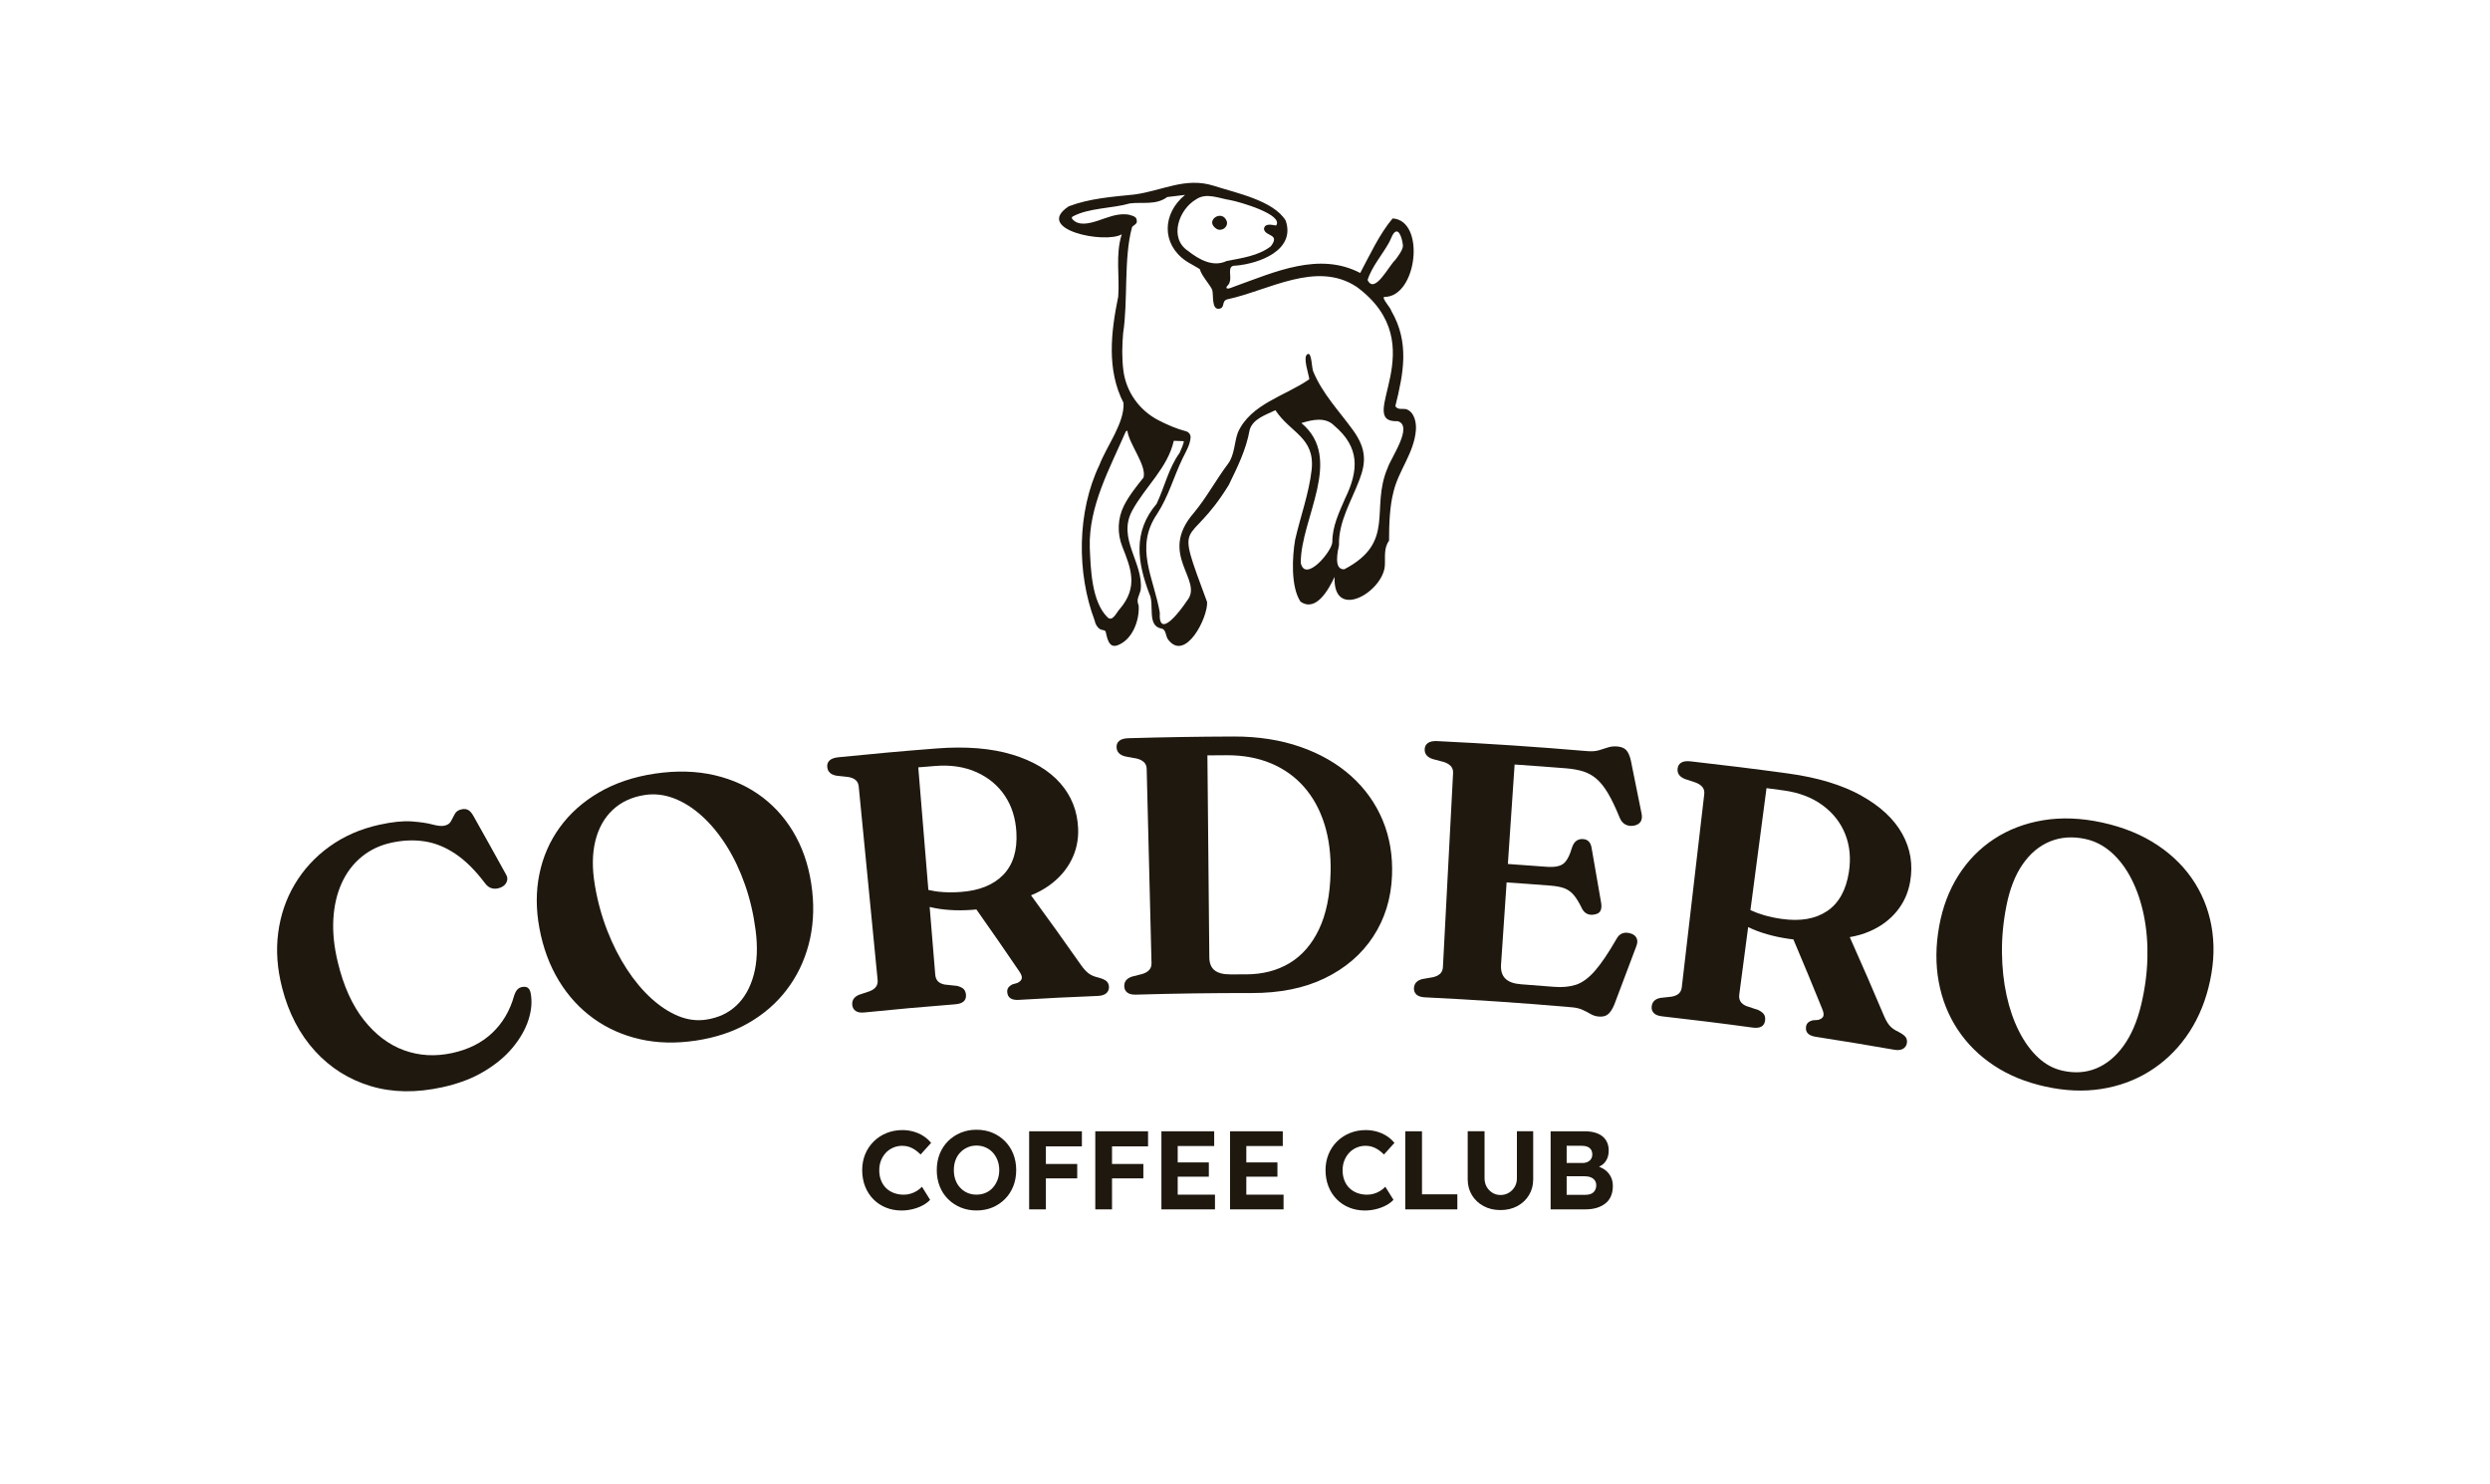
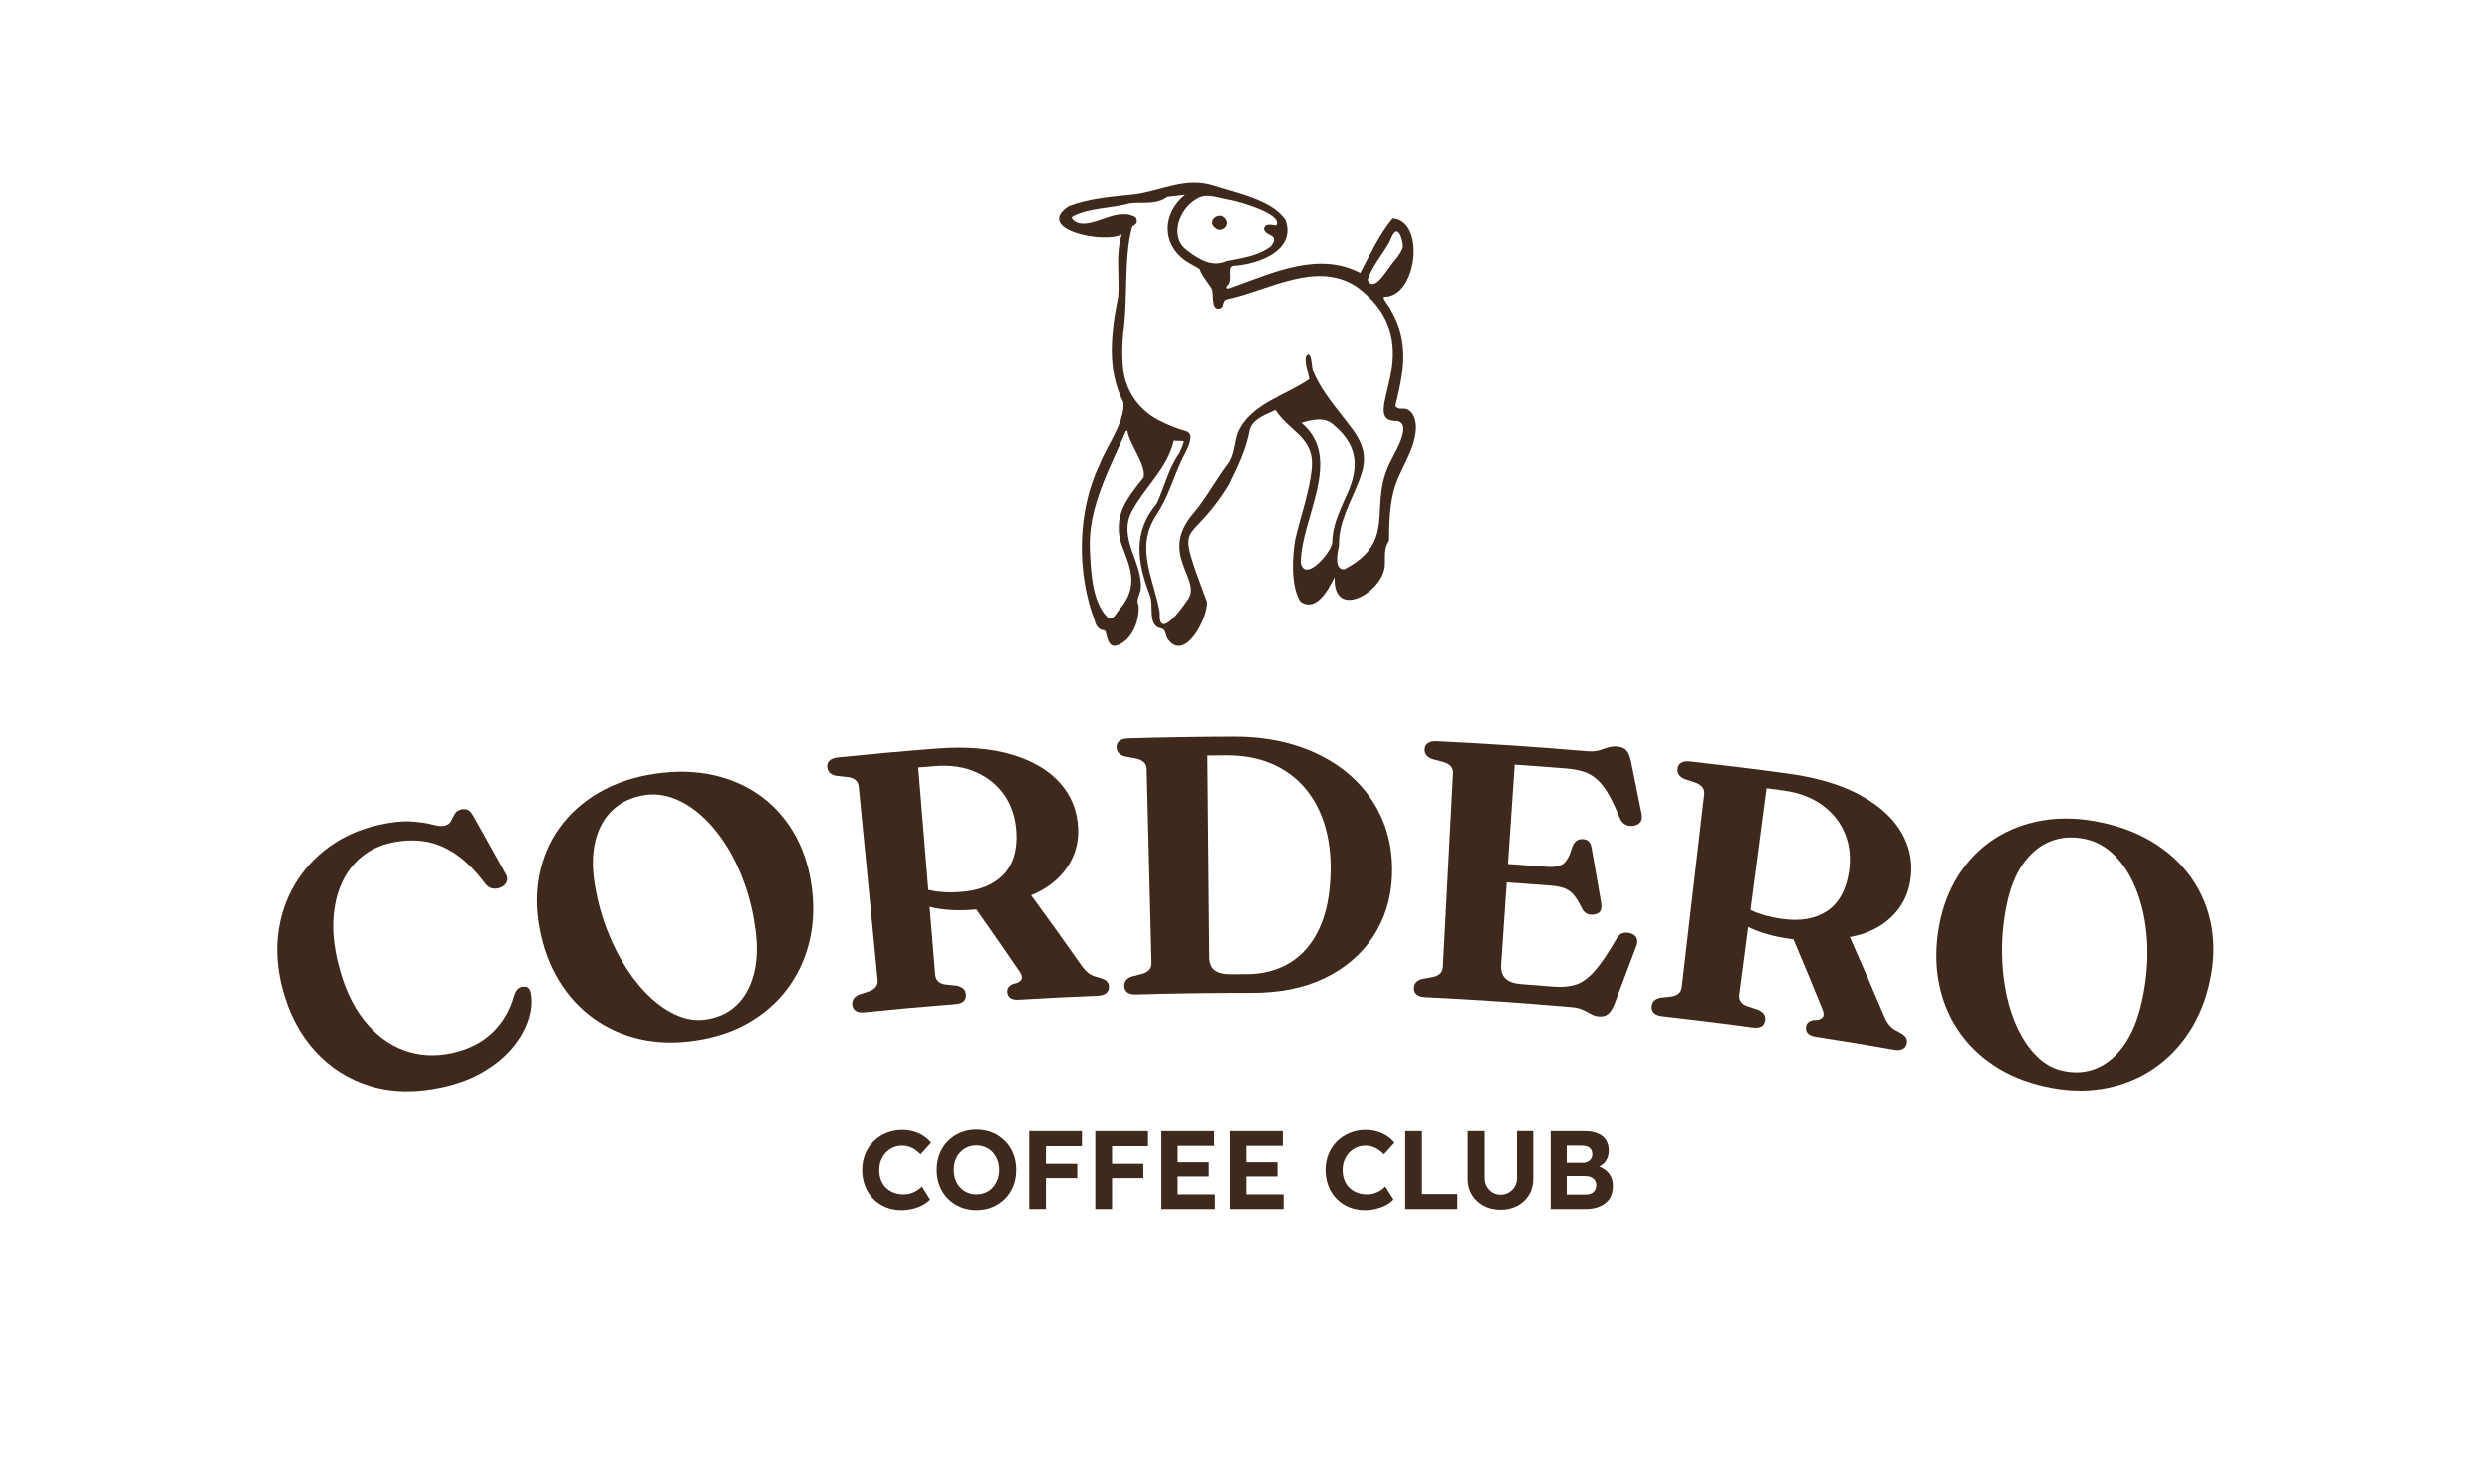
<svg xmlns="http://www.w3.org/2000/svg" id="Layer_1" data-name="Layer 1" viewBox="0 0 1108.39 660.24">
  <defs>
    <style>
      .cls-1 {
        fill: none;
      }

      .cls-2 {
-         fill: #1f180f;
+         fill: #3F291C;
      }
    </style>
  </defs>
  <g>
    <g>
      <g>
        <path class="cls-2" d="M235.2,439.93c-.49-.49-1.19-.7-2.1-.64-.97.02-1.8.32-2.49.9-.69.58-1.27,1.58-1.74,3-1.85,6.68-5.11,12.21-9.78,16.63-4.68,4.42-10.61,7.38-17.83,8.94-7.55,1.63-14.67,1.22-21.41-1.23-6.74-2.45-12.69-6.93-17.87-13.47-5.17-6.54-9.07-15.11-11.62-25.74-1.65-6.87-2.32-13.27-1.97-19.2.34-5.92,1.57-11.23,3.68-15.92,2.11-4.68,5.05-8.59,8.8-11.7,3.75-3.11,8.19-5.24,13.3-6.36,5.11-1.12,10.03-1.33,14.74-.62,4.71.7,9.31,2.56,13.8,5.56,4.48,3,8.89,7.37,13.21,13.12.89,1.21,1.93,1.96,3.14,2.25,1.2.29,2.46.17,3.77-.36,1.31-.53,2.21-1.35,2.7-2.47.49-1.12.4-2.25-.3-3.39-4.74-8.62-9.54-17.21-14.37-25.79-.76-1.4-1.54-2.34-2.36-2.82-.82-.47-1.78-.6-2.87-.39-1.51.3-2.56.98-3.15,2.05-.6,1.06-1.16,2.14-1.7,3.21-.53,1.08-1.55,1.77-3.05,2.08-1.21.25-2.98.06-5.3-.57-2.33-.63-5.41-1.08-9.23-1.35-3.83-.27-8.64.22-14.41,1.5-8.37,1.85-15.77,5.1-22.14,9.7-6.38,4.6-11.52,10.2-15.43,16.76-3.91,6.57-6.36,13.79-7.39,21.65-1.03,7.86-.42,16.03,1.76,24.51,2.9,11.27,7.82,20.63,14.66,28.13,6.85,7.5,15.1,12.67,24.78,15.58,9.68,2.91,20.29,3.05,31.98.48,7.05-1.55,13.18-3.87,18.39-6.98,5.22-3.11,9.48-6.64,12.79-10.63,3.31-3.98,5.65-8.08,7.03-12.3,1.37-4.22,1.71-8.2,1-11.94-.18-.96-.52-1.69-1.02-2.17Z" />
        <path class="cls-2" d="M354.4,372.6c-3.77-7.01-8.71-12.88-14.83-17.58-6.13-4.7-13.27-8.02-21.41-9.92-8.14-1.9-17.05-2.15-26.67-.72-9.44,1.41-17.77,4.22-24.92,8.4-7.15,4.18-12.98,9.4-17.46,15.62-4.49,6.22-7.49,13.17-9.03,20.8-1.55,7.63-1.52,15.62.03,23.96,1.63,8.82,4.54,16.62,8.67,23.41,4.13,6.79,9.27,12.38,15.4,16.8,6.13,4.42,13.04,7.49,20.72,9.23,7.69,1.75,15.93,1.95,24.79.63,8.81-1.31,16.59-3.89,23.4-7.79,6.81-3.9,12.49-8.81,17.04-14.76,4.55-5.95,7.83-12.67,9.82-20.18,1.99-7.51,2.53-15.5,1.58-23.99-1-8.92-3.36-16.89-7.13-23.9ZM335.5,434.01c-1.54,5.68-4.11,10.22-7.73,13.62-3.62,3.4-8.14,5.49-13.61,6.28-4.1.59-8.2.04-12.33-1.67-4.12-1.71-8.13-4.34-12.02-7.91-3.89-3.56-7.5-7.88-10.81-12.96-3.31-5.08-6.21-10.77-8.67-17.08-2.47-6.31-4.32-13.03-5.52-20.16-1.27-7.51-1.21-14.11.2-19.8,1.41-5.69,3.99-10.31,7.75-13.83,3.76-3.52,8.52-5.74,14.27-6.61,4.35-.66,8.71-.15,13.06,1.52,4.35,1.68,8.52,4.33,12.49,7.95,3.97,3.62,7.58,8.02,10.83,13.18,3.25,5.16,5.99,10.93,8.22,17.31,2.24,6.37,3.81,13.15,4.73,20.32.97,7.55.67,14.17-.86,19.85Z" />
        <path class="cls-2" d="M488.98,435.17c-1.84-.42-3.3-1.04-4.39-1.86-1.09-.82-2.19-2.03-3.31-3.61-7.31-10.43-14.76-20.82-22.33-31.15,2.98-1.21,5.68-2.67,8.08-4.39,4.29-3.08,7.57-6.79,9.82-11.17,2.25-4.37,3.29-9.14,3.06-14.3-.33-7.66-2.94-14.34-7.92-20.02-4.97-5.67-12.1-9.95-21.38-12.76-9.28-2.81-20.55-3.76-33.72-2.74-14.58,1.13-29.14,2.44-43.7,3.92-1.81.18-3.12.66-3.93,1.43-.81.77-1.14,1.75-1.02,2.94.22,2.11,1.59,3.39,4.11,3.84,1.69.18,3.39.36,5.08.55,1.49.23,2.64.69,3.44,1.38.8.69,1.26,1.65,1.38,2.9,2.8,28.68,5.61,57.37,8.41,86.05.12,1.25-.13,2.28-.74,3.1-.61.83-1.59,1.5-2.93,2.01-1.53.51-3.06,1.02-4.59,1.53-2.24.94-3.24,2.47-3.02,4.58.12,1.14.63,2.01,1.52,2.63.89.62,2.19.84,3.88.66,13.46-1.37,26.93-2.59,40.4-3.63,3.4-.26,5-1.66,4.81-4.21-.08-1.03-.39-1.85-.93-2.47-.54-.61-1.52-1.11-2.94-1.5-1.9-.21-3.8-.41-5.7-.62-1.3-.28-2.28-.77-2.95-1.48-.67-.71-1.05-1.69-1.16-2.93-.83-10.04-1.65-20.08-2.48-30.12h0c2.72.68,5.66,1.12,8.84,1.34,3.18.22,6.51.2,9.99-.05.68-.05,1.33-.11,1.97-.18,6.44,9.13,12.79,18.29,19.04,27.49.91,1.31,1.3,2.35,1.18,3.12-.12.77-.74,1.46-1.87,2.07-.81.24-1.63.48-2.44.72-.8.43-1.38.92-1.73,1.46-.35.54-.51,1.16-.46,1.87.16,2.55,1.89,3.72,5.18,3.52,11.68-.71,23.37-1.29,35.06-1.75,1.76-.07,3.04-.47,3.87-1.21.82-.74,1.22-1.68,1.18-2.82-.04-1.03-.39-1.86-1.04-2.49-.66-.63-1.88-1.18-3.66-1.66ZM419.59,397.09c-2.26-.15-4.37-.47-6.34-.93-1.5-18.19-3-36.39-4.49-54.58,2.56-.21,5.13-.42,7.69-.62,6.88-.54,12.99.41,18.29,2.8,5.31,2.39,9.49,5.89,12.56,10.47,3.07,4.58,4.76,9.97,5.13,16.16.48,8.2-1.49,14.53-5.84,19.03-4.36,4.5-10.63,7.02-18.87,7.63-2.82.21-5.53.23-8.13.05Z" />
        <path class="cls-2" d="M601.48,345.49c-6.22-5.58-13.76-9.94-22.62-13.02-8.86-3.09-18.77-4.64-29.69-4.61-15.61.05-31.22.3-46.82.75-1.88.05-3.25.44-4.1,1.15-.86.71-1.27,1.66-1.23,2.85.07,2.12,1.37,3.49,3.9,4.12,1.67.3,3.35.61,5.02.92,1.41.34,2.5.89,3.28,1.63.78.74,1.18,1.74,1.21,2.99.72,28.81,1.43,57.63,2.15,86.44.03,1.25-.3,2.26-1,3.04-.7.78-1.71,1.38-3.02,1.79-1.56.4-3.13.79-4.69,1.2-2.35.78-3.49,2.23-3.42,4.35.04,1.14.48,2.05,1.33,2.73.85.68,2.15.99,3.9.94,17.13-.5,34.26-.74,51.4-.71,12.63.02,23.47-2.14,32.64-6.6,9.17-4.46,16.34-10.6,21.52-18.5,5.18-7.91,8.01-16.98,8.4-27.25.34-8.86-1.03-17.05-4.16-24.56-3.13-7.51-7.79-14.07-14.01-19.65ZM592.29,388.39c-.23,10.17-1.97,18.6-5.17,25.31-3.2,6.71-7.58,11.72-13.12,15.05-5.55,3.33-12.02,4.98-19.47,4.98-2.32,0-4.64,0-6.95.01-3.04.01-5.33-.58-6.89-1.79-1.56-1.21-2.35-3.15-2.38-5.81-.28-29.96-.57-59.92-.85-89.89,2.86-.03,5.72-.05,8.59-.06,7.3-.03,13.88,1.18,19.69,3.61,5.81,2.43,10.73,5.94,14.75,10.52,4.02,4.58,7.03,10.09,9.06,16.52,2.02,6.43,2.93,13.62,2.75,21.56Z" />
        <path class="cls-2" d="M726.05,338.93c-.49-2.23-1.16-3.85-2.01-4.86-.85-1.01-2.18-1.6-4-1.77-1.58-.15-3.01,0-4.29.42-1.28.43-2.63.86-4.05,1.27-1.42.42-3.19.54-5.29.36-22.18-1.9-44.38-3.38-66.6-4.45-1.88-.09-3.27.19-4.18.83-.91.64-1.39,1.56-1.45,2.75-.1,2.12,1.1,3.59,3.57,4.41,1.65.43,3.29.86,4.94,1.3,1.38.45,2.43,1.08,3.15,1.87.72.8,1.04,1.83.98,3.07-1.51,28.78-3.02,57.56-4.52,86.35-.07,1.25-.48,2.24-1.23,2.96-.76.72-1.81,1.24-3.15,1.55-1.59.27-3.18.55-4.77.83-2.4.6-3.65,1.96-3.75,4.07-.05,1.14.32,2.08,1.11,2.83.79.74,2.06,1.16,3.82,1.24,21.81,1.05,43.6,2.52,65.37,4.43,1.92.17,3.52.56,4.82,1.17,1.3.61,2.48,1.22,3.55,1.84,1.07.62,2.24.99,3.49,1.11,1.86.18,3.3-.19,4.33-1.1,1.03-.91,1.94-2.36,2.75-4.36,3.2-8.59,6.44-17.17,9.71-25.75.6-1.47.65-2.72.13-3.76-.51-1.04-1.49-1.74-2.92-2.1-1.21-.34-2.32-.33-3.35.03-1.02.36-1.88,1.14-2.55,2.33-3.66,6.36-6.88,11.15-9.69,14.36-2.81,3.21-5.62,5.27-8.45,6.2-2.83.92-6.11,1.23-9.86.92-4.84-.4-9.69-.78-14.54-1.13-3.2-.23-5.53-1.06-7.01-2.5-1.48-1.44-2.13-3.54-1.94-6.31.83-12.18,1.65-24.35,2.48-36.53,6.53.44,13.07.91,19.6,1.43,2.54.2,4.6.6,6.17,1.2,1.57.6,2.95,1.6,4.14,3.01,1.19,1.41,2.43,3.46,3.72,6.14.58,1.09,1.37,1.84,2.35,2.26.98.41,2.05.48,3.21.21,1.26-.21,2.12-.73,2.56-1.57.44-.83.57-1.97.36-3.41-1.4-8.21-2.82-16.42-4.28-24.63-.41-2.55-1.73-3.87-3.97-3.95-1.09-.04-2.04.23-2.84.82-.8.59-1.43,1.55-1.88,2.87-1.06,3.68-2.35,6.11-3.88,7.29-1.53,1.18-4.05,1.63-7.57,1.36-5.71-.44-11.42-.85-17.13-1.24,1-14.76,2-29.52,3-44.28,7.61.52,15.21,1.08,22.82,1.69,2.97.24,5.54.7,7.71,1.38,2.17.68,4.16,1.79,5.95,3.34,1.8,1.55,3.5,3.7,5.12,6.44,1.62,2.74,3.32,6.3,5.11,10.68.56,1.47,1.41,2.53,2.57,3.16,1.16.63,2.47.8,3.95.51,1.36-.3,2.32-.89,2.87-1.76.55-.87.7-2.03.44-3.48-1.54-7.78-3.12-15.56-4.72-23.34Z" />
        <path class="cls-2" d="M828.55,354.16c-8.5-4.71-19.34-8.03-32.45-9.83-14.51-1.99-29.03-3.79-43.58-5.42-1.81-.2-3.19-.01-4.14.57-.95.58-1.49,1.46-1.62,2.65-.23,2.11.84,3.65,3.2,4.62,1.62.54,3.23,1.07,4.85,1.61,1.41.54,2.43,1.24,3.07,2.08.64.84.88,1.88.74,3.12-3.33,28.63-6.66,57.26-9.99,85.89-.14,1.24-.61,2.2-1.38,2.88-.78.68-1.87,1.13-3.29,1.35-1.61.17-3.21.35-4.82.53-2.39.45-3.69,1.73-3.92,3.84-.12,1.14.19,2.1.93,2.89.74.79,1.96,1.28,3.66,1.47,13.45,1.51,26.88,3.17,40.29,5.01,3.38.46,5.25-.56,5.6-3.1.14-1.02.01-1.89-.39-2.61-.4-.71-1.26-1.41-2.56-2.08-1.81-.61-3.63-1.21-5.45-1.81-1.21-.54-2.07-1.24-2.57-2.07-.5-.83-.68-1.87-.51-3.11,1.32-9.99,2.64-19.98,3.95-29.96h0c2.51,1.24,5.3,2.3,8.37,3.18,3.07.89,6.33,1.58,9.79,2.07.68.1,1.33.18,1.97.24,4.37,10.29,8.65,20.59,12.82,30.91.61,1.47.78,2.57.5,3.3-.28.73-1.04,1.27-2.27,1.63-.85.06-1.7.12-2.55.19-.88.25-1.55.6-2.01,1.06-.46.45-.74,1.03-.85,1.73-.38,2.53,1.06,4.04,4.33,4.54,11.59,1.79,23.17,3.7,34.74,5.73,1.74.31,3.09.19,4.05-.36.96-.55,1.55-1.38,1.75-2.51.18-1.02.02-1.9-.49-2.66-.51-.75-1.59-1.55-3.24-2.4-1.72-.8-3.02-1.72-3.91-2.75-.89-1.04-1.72-2.45-2.48-4.24-4.96-11.75-10.06-23.48-15.29-35.18,3.18-.55,6.13-1.4,8.85-2.58,4.86-2.1,8.86-5.03,12-8.83,3.14-3.8,5.16-8.23,6.04-13.32,1.3-7.56.15-14.64-3.52-21.24-3.67-6.6-9.75-12.3-18.25-17.01ZM823,388.25c-1.27,8.11-4.54,13.89-9.75,17.36-5.22,3.47-11.9,4.6-20.09,3.45-2.81-.39-5.46-.95-7.97-1.68-2.18-.63-4.18-1.39-6.01-2.25,2.39-18.1,4.78-36.2,7.16-54.29,2.55.34,5.11.68,7.66,1.03,6.85.93,12.63,3.15,17.32,6.61,4.69,3.46,8.05,7.77,10.08,12.9,2.03,5.13,2.55,10.75,1.6,16.88Z" />
        <path class="cls-2" d="M984.83,414.96c-1.05-7.9-3.6-15.15-7.69-21.72-4.09-6.58-9.62-12.23-16.58-16.91-6.97-4.68-15.24-8.09-24.77-10.17-9.36-2.05-18.16-2.38-26.34-1.02-8.18,1.36-15.49,4.17-21.9,8.39-6.41,4.22-11.68,9.65-15.84,16.23-4.16,6.59-6.97,14.06-8.49,22.41-1.61,8.83-1.66,17.15-.21,24.96,1.44,7.81,4.26,14.87,8.43,21.18,4.17,6.31,9.54,11.63,16.12,15.99,6.58,4.37,14.23,7.49,23.01,9.41,8.72,1.91,16.95,2.27,24.74,1.05,7.78-1.22,14.87-3.78,21.27-7.72,6.4-3.94,11.88-9.05,16.42-15.36,4.54-6.31,7.9-13.58,10.02-21.85,2.23-8.69,2.85-16.98,1.8-24.88ZM955.88,426.69c-.17,6.75-1.11,13.65-2.79,20.68-1.78,7.4-4.41,13.48-7.88,18.25-3.47,4.76-7.5,8.09-12.1,9.98-4.6,1.89-9.6,2.23-15,1.02-4.06-.9-7.7-2.88-10.96-5.95-3.26-3.06-6.07-6.95-8.45-11.67-2.38-4.72-4.22-10.04-5.51-15.96-1.29-5.92-1.98-12.27-2.05-19.05-.07-6.78.59-13.72,2-20.81,1.48-7.47,3.88-13.62,7.22-18.44,3.34-4.82,7.4-8.22,12.18-10.17,4.77-1.96,10.03-2.33,15.72-1.1,4.31.93,8.22,2.96,11.71,6.07,3.49,3.12,6.45,7.08,8.89,11.88,2.43,4.8,4.26,10.19,5.47,16.18,1.21,5.98,1.73,12.35,1.56,19.11Z" />
      </g>
      <g>
        <path class="cls-2" d="M394.41,513.05c.93-.94,2.01-1.68,3.25-2.21,1.24-.53,2.57-.79,4-.79,1.06,0,2.06.16,3,.47.94.32,1.84.76,2.68,1.34.84.58,1.66,1.27,2.46,2.06l4.67-5.16c-.96-1.19-2.11-2.22-3.45-3.08-1.34-.86-2.81-1.51-4.42-1.96-1.61-.45-3.24-.67-4.89-.67-2.55,0-4.92.45-7.1,1.34-2.19.89-4.09,2.14-5.71,3.75-1.62,1.61-2.88,3.49-3.77,5.66-.89,2.17-1.34,4.53-1.34,7.08s.43,5.02,1.29,7.22c.86,2.2,2.08,4.11,3.65,5.71,1.57,1.61,3.43,2.85,5.56,3.72,2.14.88,4.48,1.32,7.03,1.32,1.69,0,3.36-.21,5.01-.62,1.65-.41,3.15-.98,4.49-1.71,1.34-.73,2.41-1.54,3.2-2.43l-3.62-5.81c-.66.7-1.41,1.31-2.26,1.84s-1.76.94-2.76,1.24c-.99.3-2.02.45-3.08.45-1.62,0-3.1-.26-4.44-.77-1.34-.51-2.49-1.24-3.45-2.18-.96-.94-1.71-2.09-2.23-3.43-.53-1.34-.79-2.84-.79-4.49s.27-3.1.82-4.44c.55-1.34,1.28-2.48,2.21-3.43Z" />
        <path class="cls-2" d="M447.36,508.01c-1.61-1.62-3.48-2.88-5.61-3.77-2.14-.89-4.49-1.34-7.08-1.34s-4.9.45-7.05,1.34c-2.15.89-4.03,2.15-5.64,3.77-1.61,1.62-2.84,3.52-3.7,5.68-.86,2.17-1.29,4.56-1.29,7.18s.43,4.97,1.29,7.17c.86,2.2,2.09,4.1,3.7,5.71,1.6,1.61,3.48,2.85,5.64,3.75,2.15.89,4.5,1.34,7.05,1.34s4.94-.45,7.08-1.34c2.14-.89,4-2.15,5.61-3.77,1.61-1.62,2.84-3.53,3.7-5.71.86-2.18,1.29-4.57,1.29-7.15s-.43-4.97-1.29-7.15c-.86-2.18-2.09-4.09-3.7-5.71ZM444.03,525.24c-.51,1.32-1.22,2.48-2.11,3.48s-1.96,1.75-3.2,2.28c-1.24.53-2.59.79-4.05.79s-2.8-.26-4.02-.79c-1.22-.53-2.3-1.29-3.23-2.28s-1.63-2.15-2.11-3.48c-.48-1.32-.72-2.78-.72-4.37s.24-3.05.72-4.37c.48-1.32,1.18-2.47,2.11-3.45.93-.98,2-1.74,3.23-2.28,1.22-.55,2.56-.82,4.02-.82s2.8.27,4.05.82c1.24.55,2.31,1.31,3.2,2.28.89.98,1.6,2.13,2.11,3.45.51,1.32.77,2.78.77,4.37s-.26,3.05-.77,4.37Z" />
        <polygon class="cls-2" points="461.54 503.59 458.11 503.59 458.11 538.35 465.56 538.35 465.56 524.55 479.51 524.55 479.51 518.14 465.56 518.14 465.56 510.3 481.59 510.3 481.59 503.59 465.56 503.59 461.54 503.59" />
        <polygon class="cls-2" points="490.98 503.59 487.55 503.59 487.55 538.35 495 538.35 495 524.55 508.95 524.55 508.95 518.14 495 518.14 495 510.3 511.04 510.3 511.04 503.59 495 503.59 490.98 503.59" />
        <polygon class="cls-2" points="524.24 523.8 538.1 523.8 538.1 517.45 524.24 517.45 524.24 510.15 540.48 510.15 540.48 503.59 516.99 503.59 516.99 538.35 540.83 538.35 540.83 531.8 524.24 531.8 524.24 523.8" />
        <polygon class="cls-2" points="554.78 523.8 568.63 523.8 568.63 517.45 554.78 517.45 554.78 510.15 571.01 510.15 571.01 503.59 547.53 503.59 547.53 538.35 571.36 538.35 571.36 531.8 554.78 531.8 554.78 523.8" />
        <path class="cls-2" d="M600.66,513.05c.93-.94,2.01-1.68,3.25-2.21,1.24-.53,2.57-.79,4-.79,1.06,0,2.06.16,3,.47.94.32,1.84.76,2.68,1.34.84.58,1.66,1.27,2.46,2.06l4.67-5.16c-.96-1.19-2.11-2.22-3.45-3.08-1.34-.86-2.81-1.51-4.42-1.96-1.61-.45-3.24-.67-4.89-.67-2.55,0-4.92.45-7.1,1.34-2.18.89-4.09,2.14-5.71,3.75-1.62,1.61-2.88,3.49-3.77,5.66-.89,2.17-1.34,4.53-1.34,7.08s.43,5.02,1.29,7.22c.86,2.2,2.08,4.11,3.65,5.71,1.57,1.61,3.43,2.85,5.56,3.72,2.14.88,4.48,1.32,7.03,1.32,1.69,0,3.36-.21,5.02-.62,1.65-.41,3.15-.98,4.49-1.71s2.41-1.54,3.2-2.43l-3.63-5.81c-.66.7-1.41,1.31-2.26,1.84-.84.53-1.76.94-2.76,1.24-.99.3-2.02.45-3.08.45-1.62,0-3.1-.26-4.44-.77-1.34-.51-2.49-1.24-3.45-2.18-.96-.94-1.71-2.09-2.23-3.43-.53-1.34-.79-2.84-.79-4.49s.27-3.1.82-4.44,1.28-2.48,2.21-3.43Z" />
        <polygon class="cls-2" points="632.98 503.59 625.53 503.59 625.53 538.35 648.72 538.35 648.72 531.65 632.98 531.65 632.98 503.59" />
        <path class="cls-2" d="M675.23,524.55c0,1.39-.32,2.64-.97,3.75-.65,1.11-1.52,1.99-2.63,2.66-1.11.66-2.34.99-3.7.99s-2.52-.33-3.6-.99c-1.08-.66-1.93-1.55-2.56-2.66-.63-1.11-.94-2.36-.94-3.75v-21h-7.5v21.45c0,2.62.63,4.96,1.89,7.03,1.26,2.07,2.99,3.69,5.19,4.87,2.2,1.18,4.71,1.76,7.52,1.76s5.27-.59,7.47-1.76c2.2-1.17,3.93-2.8,5.19-4.87,1.26-2.07,1.89-4.41,1.89-7.03v-21.45h-7.25v21Z" />
        <path class="cls-2" d="M716.99,523.75c-.63-1.22-1.52-2.25-2.68-3.08-.76-.54-1.61-.97-2.52-1.32,1.16-.52,2.11-1.25,2.82-2.21.99-1.32,1.49-2.98,1.49-4.97,0-1.79-.41-3.33-1.24-4.62-.83-1.29-2.04-2.28-3.65-2.95-1.61-.68-3.57-1.02-5.88-1.02h-15.09v34.76h15.59c1.82,0,3.47-.22,4.94-.67,1.47-.45,2.76-1.1,3.85-1.96,1.09-.86,1.92-1.94,2.48-3.25.56-1.31.84-2.82.84-4.54,0-1.56-.32-2.95-.94-4.17ZM697.38,510.05h6.65c1.59,0,2.78.33,3.57.99.79.66,1.19,1.61,1.19,2.83,0,.76-.17,1.42-.52,1.99-.35.56-.85,1.01-1.51,1.34-.66.33-1.44.5-2.33.5h-7.05v-7.65ZM709.94,529.96c-.4.66-.97,1.15-1.71,1.46-.74.32-1.65.47-2.71.47h-8.14v-8.29h7.89c1.09,0,2.03.16,2.81.47.78.31,1.38.77,1.81,1.36.43.6.65,1.32.65,2.18s-.2,1.67-.6,2.33Z" />
      </g>
    </g>
    <g>
      <path class="cls-2" d="M625.77,182.09c-1.58-.25-3.6.45-4.65-1.29,3.61-14.58,6.42-28.3-1.82-42.47-.14-1.17-4.65-5.98-3.02-6.16,14.53.07,18.44-34,3.63-34.94-5.82,6.88-10.09,16.16-14.43,24.29-18.29-9.57-38.08-.41-55.8,5.95-.63.21-3.21,1.46-3.71.77-.27-.91,1.29-1.48,1.32-2.51,1.26-2.51-1.58-7.73,2.81-7.48,10.34-.89,26.73-6.8,22.21-20.06-5.43-8.96-22.31-12.35-32.03-15.49-12.7-4.04-22.96,2.28-35.49,3.91-9.6.97-19.9,1.73-29.05,5.23-15.77,10.38,16.1,16.8,23.59,12.47-2.89,9.15-.87,18.76-1.57,27.71-3.2,15.68-5.24,32.53,2.36,47.31.52,8.93-7.55,19.3-10.72,27.64-9.99,20.78-10.16,47.97-2.13,69.26.27,1.54,1.1,3.01,2.44,3.86.65.45,2.2.3,2.44,1.05.64,2.34,1.22,7.57,5.22,6.14,6.72-2.4,9.94-11.17,9.49-17.77-1.17-2.68.13-3.9.9-6.93,1.33-12.09-10.48-22.71-3.84-35.16,5.84-10.82,15.81-19,18.58-31.2l4.4.16c.36.37-1.47,4.51-1.82,5.23-4.94,6.83-6.65,15.13-10.23,22.66-10.74,12.57-8.47,26.2-3.21,40.14,2.36,4.68-1.31,14.3,5.45,15.41,2.09.42,1.69,3.48,2.95,4.96,7.61,9.93,17.63-9.7,17.29-16.77-14.81-40.03-8.73-22.26,9.61-52.07,3.85-7.89,7.8-15.82,9.33-24.58,1.43-4.95,7.31-6.73,11.47-8.75,6.58,10.09,17.63,12.02,16.13,26.43-1.16,10.44-5.02,21.01-7.35,31.17-1.3,7.55-2.04,20.93,2.37,27.6,7.06,4.91,12.68-5.76,15.18-10.99-.73,19.67,21.26,6.9,22.36-4.8.28-4.03-.59-7.92,1.89-11.34.02-6.96.2-14.94,1.99-21.82,2.26-9.43,9.12-17.18,9.95-27.32.3-3.46-.69-8.32-4.47-9.45ZM618.45,107.71c.77-1.34,1.58-4.51,3.19-4.67,1.79-.16,2.87,5.13,2.85,6.48-.03,1.73-2.35,4.84-3.45,6.25-2.79,2.48-9.16,15.49-12.27,8.87,1.84-5.96,6.65-11.34,9.69-16.94ZM532.45,88.73c4.61-3.16,10.27-.36,15.27.36,3.92.73,23.9,6.43,20.31,11.3-1.82-.27-5.11-1.2-5.39,1.55.55,3.48,7.39,2.02,3.05,7.7-5.53,4.28-13.02,5.24-19.69,6.56-6.09,2.88-12.34-.72-17.13-4.48-8.69-5.75-4.15-18.52,3.58-22.99ZM509.03,212.57c-3.06,3.83-6.41,7.96-8.69,12.48-2.87,5.68-3.11,12.33-.77,18.25,3.83,9.66,7.22,17.96-1.07,27.73-1.42,1.42-3.21,5.91-5.46,3.81-7.18-7-7.54-21.74-7.94-31.12-.57-18.33,8.99-35.39,16.03-51.64l.69-.4c.76,6.04,8.64,15.44,7.21,20.89ZM593.07,241.22c0,4.06-12.05,18.41-14.05,9.37-.09-19.81,19.32-46.42.28-62.27,4.83-1.48,10.67-2.86,14.62,1.16,11.36,9.59,10.97,19.79,4.86,32.37-2.7,6.22-5.72,12.46-5.71,19.36ZM617.65,208.37c-7.79,18.29,3.9,32.94-19.27,45.05-4.88.26-2.87-8.15-2.35-10.69-.27-10.52,5.5-19.57,9.08-29.11,2.73-7.21,3.55-13.37-2.89-22.21-6.31-8.67-13.5-16.09-17.62-25.97-.77-1.42-.63-9.03-2.6-7.76-2.26,1.19.68,9.15.82,11.14-10.68,7.44-26.15,10.95-31.79,23.72-1.66,4.47-1.44,10.01-4.4,13.94-5.25,6.95-9.52,14.99-15.21,21.82-16.33,18.78,4.71,29.94-3.09,39.18-2.55,3.9-12.76,17.74-12.07,5.18-2.63-15.45-11.39-28.86-1.22-43.83,5.26-8.12,7.2-16.13,11.43-24.89,1.33-2.71,3.27-5.89,3.5-9.12.09-1.3-.75-2.49-1.99-2.82-4.26-1.13-8.39-2.89-12.39-4.97-8.47-4.41-14.3-12.59-15.53-22.07-.72-5.59-.57-11.35-.11-16.67,2.23-14.39.19-33.27,3.94-47.1.42-.87,1.73-1.08,2.11-2.21.17-.51-.07-1.66-.41-2.06-.31-.35-.75-.57-1.17-.75-1-.41-2.04-.68-3.11-.76-4.54-.32-8.53,1.51-12.63,2.84-3.55,1.14-8.6,2.58-11.39-.79-.29-.34-.19-.87.19-1.07,7.19-3.91,17.69-3.57,25.5-5.85,5.6-.69,11.61.88,16.61-2.83l7.92-.95c-10.14,8.28-10.6,21.9.46,29.44.95.71,5.92,3.35,6.15,3.66.52,2.6,4.67,7.1,5.47,9.16.69,2.14-.41,8.84,3.02,8.42,2.93-.36.94-3.42,3.69-4.19,18.45-3.92,39.68-17.41,57.61-5.55,35.34,26.04-1.52,60.57,18.24,59.79,7.24,2.03-3.19,16.63-4.49,20.88Z" />
      <path class="cls-2" d="M541.57,101.9c-5.72-3.6,2.5-9.07,4.53-3.37.68,2.61-2.27,4.65-4.53,3.37Z" />
    </g>
  </g>
  <rect class="cls-1" x="-1.65" y="0" width="1110.04" height="660.24" />
</svg>
